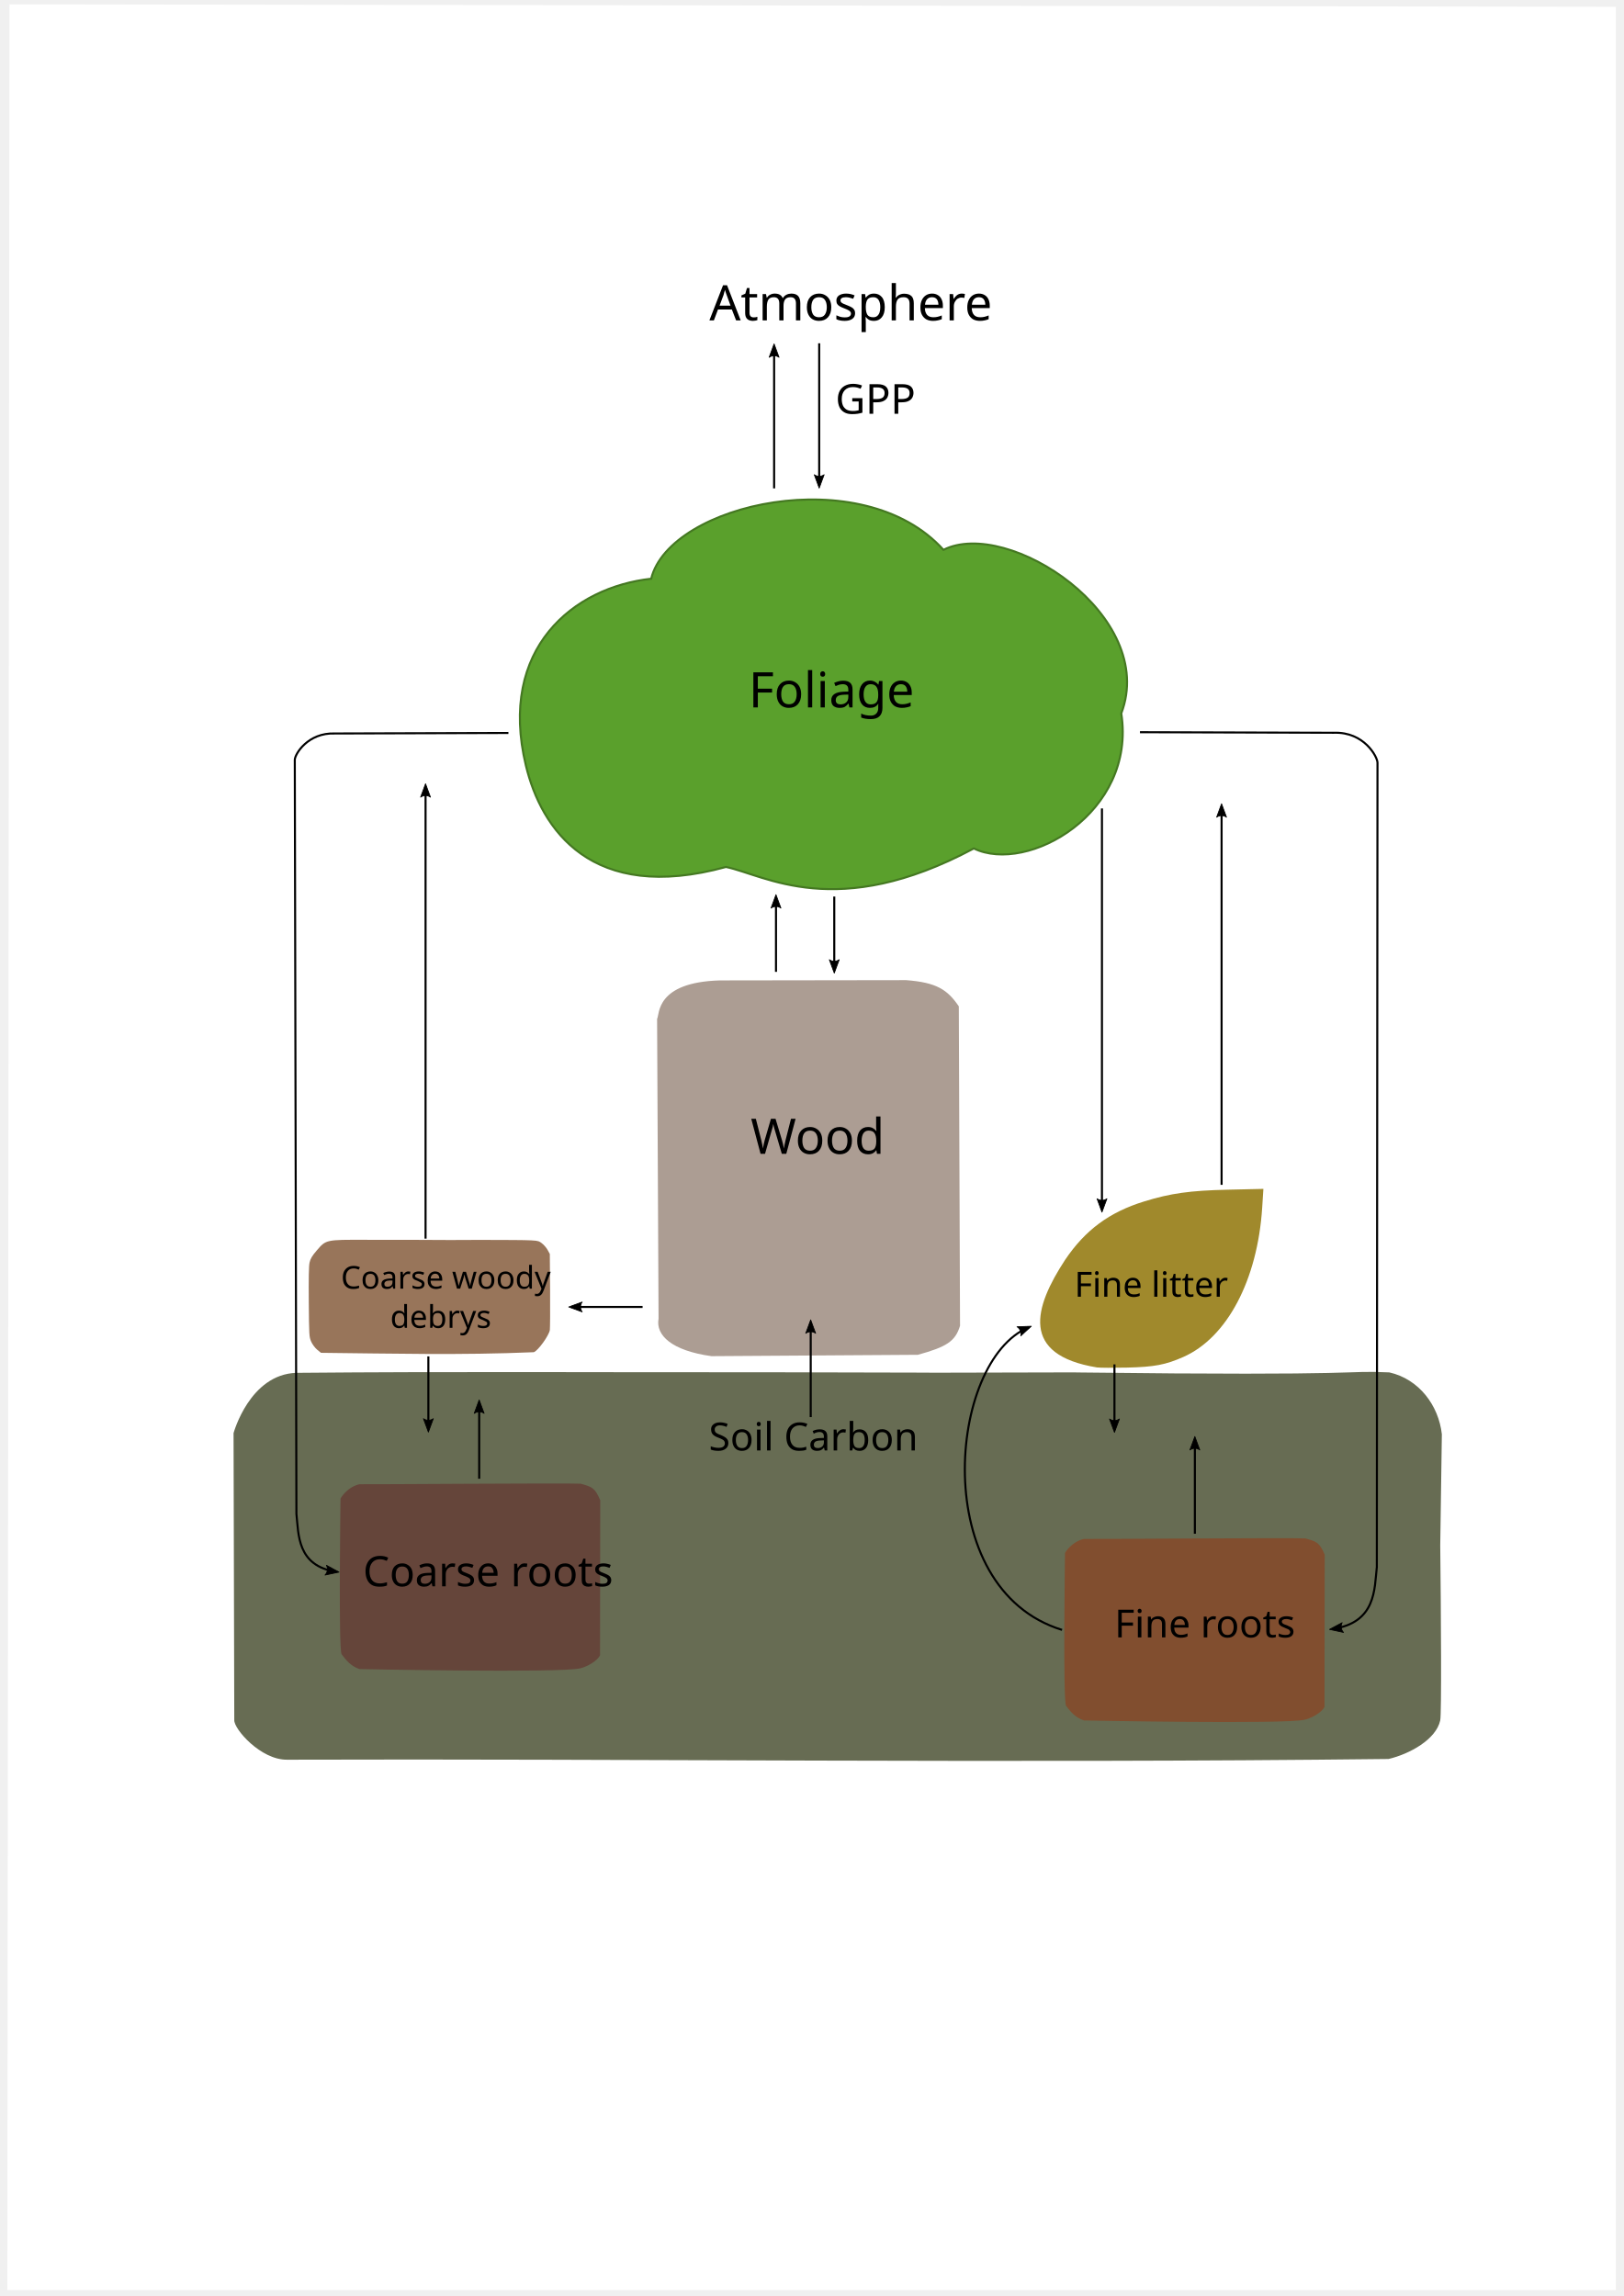
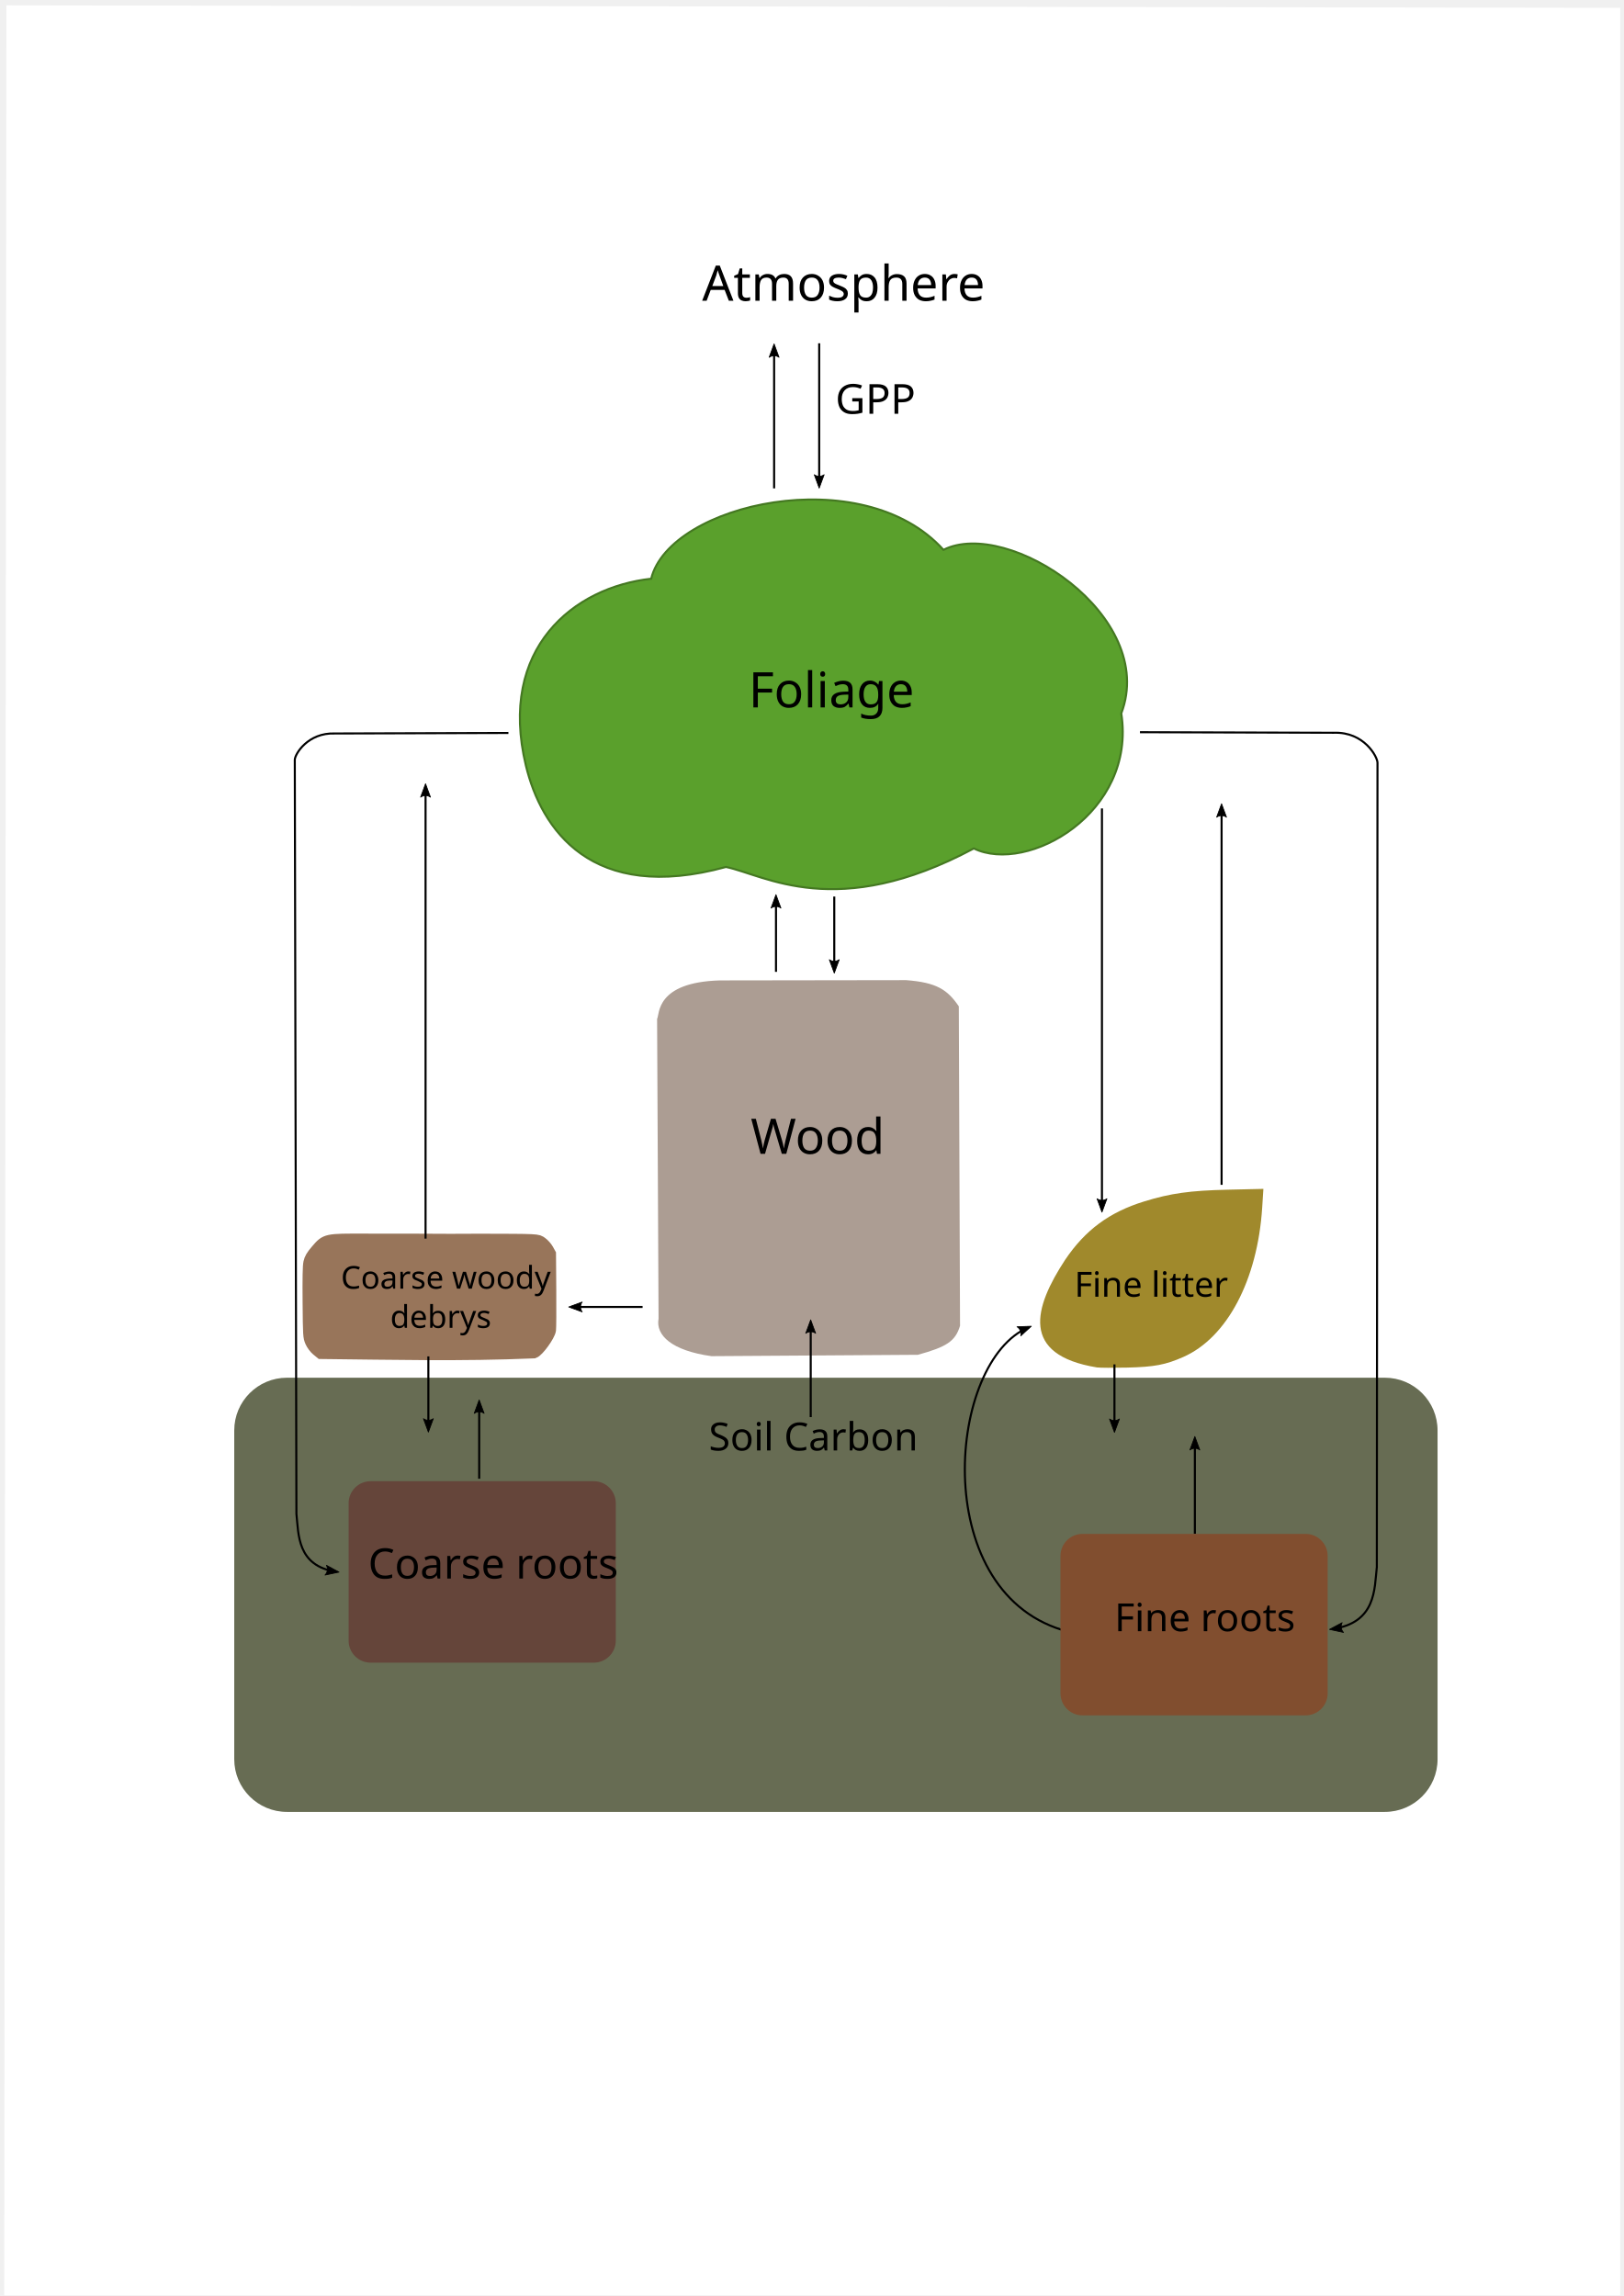
<svg xmlns="http://www.w3.org/2000/svg" width="210mm" height="297mm" viewBox="0 0 210 297" version="1.1" id="svg3569">
  <defs id="defs3563">
    <marker orient="auto" refY="0" refX="0" id="marker2505-4-6-5" style="overflow:visible">
      <path id="path2503-5-18-03" d="M 0,0 5,-5 -12.5,0 5,5 Z" style="fill:#008066;fill-opacity:1;fill-rule:evenodd;stroke:#008066;stroke-width:1pt;stroke-opacity:1" transform="matrix(-0.2,0,0,-0.2,-1.2,0)" />
    </marker>
    <marker orient="auto" refY="0" refX="0" id="marker2505-4-6-1" style="overflow:visible">
      <path id="path2503-5-18-0" d="M 0,0 5,-5 -12.5,0 5,5 Z" style="fill:#008066;fill-opacity:1;fill-rule:evenodd;stroke:#008066;stroke-width:1pt;stroke-opacity:1" transform="matrix(-0.2,0,0,-0.2,-1.2,0)" />
    </marker>
    <marker orient="auto" refY="0" refX="0" id="marker2505-4-6-8" style="overflow:visible">
      <path id="path2503-5-18-71" d="M 0,0 5,-5 -12.5,0 5,5 Z" style="fill:#008066;fill-opacity:1;fill-rule:evenodd;stroke:#008066;stroke-width:1pt;stroke-opacity:1" transform="matrix(-0.2,0,0,-0.2,-1.2,0)" />
    </marker>
    <marker orient="auto" refY="0" refX="0" id="marker2505-4-6-7" style="overflow:visible">
      <path id="path2503-5-18-4" d="M 0,0 5,-5 -12.5,0 5,5 Z" style="fill:#008066;fill-opacity:1;fill-rule:evenodd;stroke:#008066;stroke-width:1pt;stroke-opacity:1" transform="matrix(-0.2,0,0,-0.2,-1.2,0)" />
    </marker>
    <marker orient="auto" refY="0" refX="0" id="marker2505-4-6-68" style="overflow:visible">
      <path id="path2503-5-18-7" d="M 0,0 5,-5 -12.5,0 5,5 Z" style="fill:#008066;fill-opacity:1;fill-rule:evenodd;stroke:#008066;stroke-width:1pt;stroke-opacity:1" transform="matrix(-0.2,0,0,-0.2,-1.2,0)" />
    </marker>
    <marker orient="auto" refY="0" refX="0" id="marker2505-4-6-6" style="overflow:visible">
      <path id="path2503-5-18-2" d="M 0,0 5,-5 -12.5,0 5,5 Z" style="fill:#008066;fill-opacity:1;fill-rule:evenodd;stroke:#008066;stroke-width:1pt;stroke-opacity:1" transform="matrix(-0.2,0,0,-0.2,-1.2,0)" />
    </marker>
    <marker orient="auto" refY="0" refX="0" id="marker2505-4-6" style="overflow:visible">
      <path id="path2503-5-18" d="M 0,0 5,-5 -12.5,0 5,5 Z" style="fill:#008066;fill-opacity:1;fill-rule:evenodd;stroke:#008066;stroke-width:1pt;stroke-opacity:1" transform="matrix(-0.2,0,0,-0.2,-1.2,0)" />
    </marker>
    <marker orient="auto" refY="0" refX="0" id="marker1902-8-29-1-8" style="overflow:visible">
      <path id="path1575-6-8-6-0" style="fill:#000000;fill-opacity:1;fill-rule:evenodd;stroke:#000000;stroke-width:0.625;stroke-linejoin:round;stroke-opacity:1" d="M 8.719,4.034 -2.207,0.016 8.719,-4.002 c -1.745,2.372 -1.735,5.617 -6e-7,8.035 z" transform="scale(-0.6)" />
    </marker>
    <marker orient="auto" refY="0" refX="0" id="marker1902-0-0" style="overflow:visible">
      <path id="path1575-7-4" style="fill:#000000;fill-opacity:1;fill-rule:evenodd;stroke:#000000;stroke-width:0.625;stroke-linejoin:round;stroke-opacity:1" d="M 8.719,4.034 -2.207,0.016 8.719,-4.002 c -1.745,2.372 -1.735,5.617 -6e-7,8.035 z" transform="scale(-0.6)" />
    </marker>
    <marker orient="auto" refY="0" refX="0" id="marker1902-0-3" style="overflow:visible">
      <path id="path1575-7-3" style="fill:#000000;fill-opacity:1;fill-rule:evenodd;stroke:#000000;stroke-width:0.625;stroke-linejoin:round;stroke-opacity:1" d="M 8.719,4.034 -2.207,0.016 8.719,-4.002 c -1.745,2.372 -1.735,5.617 -6e-7,8.035 z" transform="scale(-0.6)" />
    </marker>
    <marker orient="auto" refY="0" refX="0" id="marker1902-0" style="overflow:visible">
      <path id="path1575-7" style="fill:#000000;fill-opacity:1;fill-rule:evenodd;stroke:#000000;stroke-width:0.625;stroke-linejoin:round;stroke-opacity:1" d="M 8.719,4.034 -2.207,0.016 8.719,-4.002 c -1.745,2.372 -1.735,5.617 -6e-7,8.035 z" transform="scale(-0.6)" />
    </marker>
    <marker orient="auto" refY="0" refX="0" id="marker1902-8-29-1" style="overflow:visible">
      <path id="path1575-6-8-6" style="fill:#000000;fill-opacity:1;fill-rule:evenodd;stroke:#000000;stroke-width:0.625;stroke-linejoin:round;stroke-opacity:1" d="M 8.719,4.034 -2.207,0.016 8.719,-4.002 c -1.745,2.372 -1.735,5.617 -6e-7,8.035 z" transform="scale(-0.6)" />
    </marker>
    <marker orient="auto" refY="0" refX="0" id="marker1902-8-29-0" style="overflow:visible">
      <path id="path1575-6-8-9" style="fill:#000000;fill-opacity:1;fill-rule:evenodd;stroke:#000000;stroke-width:0.625;stroke-linejoin:round;stroke-opacity:1" d="M 8.719,4.034 -2.207,0.016 8.719,-4.002 c -1.745,2.372 -1.735,5.617 -6e-7,8.035 z" transform="scale(-0.6)" />
    </marker>
    <marker orient="auto" refY="0" refX="0" id="marker1938-2" style="overflow:visible">
      <path id="path1936-6" style="fill:#000000;fill-opacity:1;fill-rule:evenodd;stroke:#000000;stroke-width:0.625;stroke-linejoin:round;stroke-opacity:1" d="M 8.719,4.034 -2.207,0.016 8.719,-4.002 c -1.745,2.372 -1.735,5.617 -6e-7,8.035 z" transform="scale(-0.6)" />
    </marker>
    <marker orient="auto" refY="0" refX="0" id="marker1902-8-29" style="overflow:visible">
      <path id="path1575-6-8" style="fill:#000000;fill-opacity:1;fill-rule:evenodd;stroke:#000000;stroke-width:0.625;stroke-linejoin:round;stroke-opacity:1" d="M 8.719,4.034 -2.207,0.016 8.719,-4.002 c -1.745,2.372 -1.735,5.617 -6e-7,8.035 z" transform="scale(-0.6)" />
    </marker>
    <marker orient="auto" refY="0" refX="0" id="marker1902-8-4" style="overflow:visible">
      <path id="path1575-6-6" style="fill:#000000;fill-opacity:1;fill-rule:evenodd;stroke:#000000;stroke-width:0.625;stroke-linejoin:round;stroke-opacity:1" d="M 8.719,4.034 -2.207,0.016 8.719,-4.002 c -1.745,2.372 -1.735,5.617 -6e-7,8.035 z" transform="scale(-0.6)" />
    </marker>
    <marker orient="auto" refY="0" refX="0" id="marker1902-8-8" style="overflow:visible">
      <path id="path1575-6-4" style="fill:#000000;fill-opacity:1;fill-rule:evenodd;stroke:#000000;stroke-width:0.625;stroke-linejoin:round;stroke-opacity:1" d="M 8.719,4.034 -2.207,0.016 8.719,-4.002 c -1.745,2.372 -1.735,5.617 -6e-7,8.035 z" transform="scale(-0.6)" />
    </marker>
    <marker orient="auto" refY="0" refX="0" id="marker1902-8-6" style="overflow:visible">
      <path id="path1575-6-0" style="fill:#000000;fill-opacity:1;fill-rule:evenodd;stroke:#000000;stroke-width:0.625;stroke-linejoin:round;stroke-opacity:1" d="M 8.719,4.034 -2.207,0.016 8.719,-4.002 c -1.745,2.372 -1.735,5.617 -6e-7,8.035 z" transform="scale(-0.6)" />
    </marker>
    <marker orient="auto" refY="0" refX="0" id="marker1902-8-3" style="overflow:visible">
      <path id="path1575-6-9" style="fill:#000000;fill-opacity:1;fill-rule:evenodd;stroke:#000000;stroke-width:0.625;stroke-linejoin:round;stroke-opacity:1" d="M 8.719,4.034 -2.207,0.016 8.719,-4.002 c -1.745,2.372 -1.735,5.617 -6e-7,8.035 z" transform="scale(-0.6)" />
    </marker>
    <marker orient="auto" refY="0" refX="0" id="marker1969" style="overflow:visible">
      <path id="path1967" style="fill:#000000;fill-opacity:1;fill-rule:evenodd;stroke:#000000;stroke-width:0.625;stroke-linejoin:round;stroke-opacity:1" d="M 8.719,4.034 -2.207,0.016 8.719,-4.002 c -1.745,2.372 -1.735,5.617 -6e-7,8.035 z" transform="scale(-0.6)" />
    </marker>
    <marker orient="auto" refY="0" refX="0" id="marker1938" style="overflow:visible">
      <path id="path1936" style="fill:#000000;fill-opacity:1;fill-rule:evenodd;stroke:#000000;stroke-width:0.625;stroke-linejoin:round;stroke-opacity:1" d="M 8.719,4.034 -2.207,0.016 8.719,-4.002 c -1.745,2.372 -1.735,5.617 -6e-7,8.035 z" transform="scale(-0.6)" />
    </marker>
    <marker orient="auto" refY="0" refX="0" id="marker1902" style="overflow:visible">
      <path id="path1575" style="fill:#000000;fill-opacity:1;fill-rule:evenodd;stroke:#000000;stroke-width:0.625;stroke-linejoin:round;stroke-opacity:1" d="M 8.719,4.034 -2.207,0.016 8.719,-4.002 c -1.745,2.372 -1.735,5.617 -6e-7,8.035 z" transform="scale(-0.6)" />
    </marker>
    <marker orient="auto" refY="0" refX="0" id="Arrow2Mstart-9" style="overflow:visible">
      <path id="path1572-9" style="fill:#000000;fill-opacity:1;fill-rule:evenodd;stroke:#000000;stroke-width:0.625;stroke-linejoin:round;stroke-opacity:1" d="M 8.719,4.034 -2.207,0.016 8.719,-4.002 c -1.745,2.372 -1.735,5.617 -6e-7,8.035 z" transform="scale(0.6)" />
    </marker>
    <marker orient="auto" refY="0" refX="0" id="Arrow1Send" style="overflow:visible">
      <path id="path2218" d="M 0,0 5,-5 -12.5,0 5,5 Z" style="fill:#214478;fill-opacity:1;fill-rule:evenodd;stroke:#214478;stroke-width:1pt;stroke-opacity:1" transform="matrix(-0.2,0,0,-0.2,-1.2,0)" />
    </marker>
    <marker orient="auto" refY="0" refX="0" id="marker2521" style="overflow:visible">
      <path id="path2519" d="M 0,0 5,-5 -12.5,0 5,5 Z" style="fill:#782167;fill-opacity:1;fill-rule:evenodd;stroke:#782167;stroke-width:1pt;stroke-opacity:1" transform="matrix(-0.2,0,0,-0.2,-1.2,0)" />
    </marker>
    <marker orient="auto" refY="0" refX="0" id="marker2513" style="overflow:visible">
      <path id="path2511" d="M 0,0 5,-5 -12.5,0 5,5 Z" style="fill:#782167;fill-opacity:1;fill-rule:evenodd;stroke:#782167;stroke-width:1pt;stroke-opacity:1" transform="matrix(-0.2,0,0,-0.2,-1.2,0)" />
    </marker>
    <marker orient="auto" refY="0" refX="0" id="marker2481" style="overflow:visible">
      <path id="path2479" d="M 0,0 5,-5 -12.5,0 5,5 Z" style="fill:#008091;fill-opacity:1;fill-rule:evenodd;stroke:#008091;stroke-width:1pt;stroke-opacity:1" transform="matrix(-0.2,0,0,-0.2,-1.2,0)" />
    </marker>
    <marker orient="auto" refY="0" refX="0" id="marker2489" style="overflow:visible">
      <path id="path2487" d="M 0,0 5,-5 -12.5,0 5,5 Z" style="fill:#008091;fill-opacity:1;fill-rule:evenodd;stroke:#008091;stroke-width:1pt;stroke-opacity:1" transform="matrix(-0.2,0,0,-0.2,-1.2,0)" />
    </marker>
    <marker orient="auto" refY="0" refX="0" id="marker2529" style="overflow:visible">
      <path id="path2527" d="M 0,0 5,-5 -12.5,0 5,5 Z" style="fill:#214478;fill-opacity:1;fill-rule:evenodd;stroke:#214478;stroke-width:1pt;stroke-opacity:1" transform="matrix(-0.2,0,0,-0.2,-1.2,0)" />
    </marker>
    <marker orient="auto" refY="0" refX="0" id="marker2497" style="overflow:visible">
      <path id="path2495" d="M 0,0 5,-5 -12.5,0 5,5 Z" style="fill:#214478;fill-opacity:1;fill-rule:evenodd;stroke:#214478;stroke-width:1pt;stroke-opacity:1" transform="matrix(-0.2,0,0,-0.2,-1.2,0)" />
    </marker>
    <marker orient="auto" refY="0" refX="0" id="marker2505" style="overflow:visible">
      <path id="path2503" d="M 0,0 5,-5 -12.5,0 5,5 Z" style="fill:#214478;fill-opacity:1;fill-rule:evenodd;stroke:#214478;stroke-width:1pt;stroke-opacity:1" transform="matrix(-0.2,0,0,-0.2,-1.2,0)" />
    </marker>
  </defs>
  <g id="layer1">
-     <path style="fill:#ffffff;fill-rule:evenodd;stroke:none;stroke-width:0.265;stroke-linecap:butt;stroke-linejoin:miter;stroke-miterlimit:4;stroke-dasharray:none;stroke-dashoffset:0;stroke-opacity:1" d="M 1.224,0.559 0.95,296.234 H 208.983 V 0.879 Z" id="path862-2" />
-     <path id="path1037-2-1-7-0-6-8" d="m 139.187,177.533 c 39.083,0.477 34.161,-0.295 40.502,-0.007 3.854,0.871 6.379,4.288 6.792,8.005 l -0.209,14.374 c 0.1,8.864 0.185,21.768 -9.5e-4,22.637 -0.532,2.463 -3.943,4.345 -6.681,4.992 -49.997,0.58 -98.98,-0.056 -142.445,0.093 -3.433,0.051 -6.931,-4.011 -6.845,-5.135 l -0.094,-37.106 c 0,0 2.068,-7.615 8.137,-7.802 20.271,-0.188 40.393,-0.049 60.68,-0.075 74.745,0.138 -40.061,0.178 40.161,0.015 z" style="fill:#676c53;stroke-width:1" />
+     <path style="fill:#ffffff;fill-rule:evenodd;stroke:none;stroke-width:0.265;stroke-linecap:butt;stroke-linejoin:miter;stroke-miterlimit:4;stroke-dasharray:none;stroke-dashoffset:0;stroke-opacity:1" d="M 0.825,0.692 0.549,296.902 H 209.559 V 1.013 Z" id="path862-2" />
+     <rect style="fill:#676c53;fill-opacity:1;fill-rule:evenodd;stroke:none;stroke-width:0.1;stroke-linecap:butt;stroke-linejoin:round;stroke-miterlimit:4;stroke-dasharray:none;stroke-opacity:1" id="rect1512-4-7-9-8-9" width="155.629" height="56.166" x="30.296" y="178.215" ry="6.82" />
    <path style="fill:#5aa02c;fill-rule:evenodd;stroke:#447821;stroke-width:0.265px;stroke-linecap:butt;stroke-linejoin:miter;stroke-opacity:1" d="m 84.22,74.861 c 2.374,-9.726 27.35,-15.368 37.8,-3.737 8.313,-4.19 27.789,8.524 23.001,21.158 1.986,12.88 -12.143,20.85 -19.074,17.47 -17.76,9.512 -27.014,3.438 -32.053,2.395 -17.406,4.78 -23.903,-4.898 -25.881,-13.129 -3.647,-15.181 6.21,-23.069 16.206,-24.157 z" id="path1694" />
    <path style="fill:#ac9d93;fill-opacity:1;fill-rule:evenodd;stroke:none;stroke-width:0.265px;stroke-linecap:butt;stroke-linejoin:round;stroke-opacity:1" d="m 85.174,170.577 -0.19,-38.779 c 0.344,-0.541 -0.255,-4.737 8.116,-4.977 l 24.088,-0.035 c 3.929,0.299 5.343,1.216 6.819,3.389 l 0.159,41.318 c -0.607,2.035 -1.785,2.745 -5.451,3.757 l -26.695,0.177 c -5.141,-0.711 -7.243,-2.705 -6.845,-4.851 z" id="path1285-4-8" />
    <text xml:space="preserve" style="font-style:normal;font-variant:normal;font-weight:normal;font-stretch:normal;font-size:6.337px;line-height:1.25;font-family:'Bell MT';-inkscape-font-specification:'Bell MT';letter-spacing:0px;word-spacing:0px;fill:#000000;fill-opacity:1;stroke:none;stroke-width:0.265px;stroke-linecap:butt;stroke-linejoin:miter;stroke-opacity:1" x="96.834" y="91.498" id="text919-12" transform="scale(0.9999061,1.000094)">
      <tspan id="tspan917-1" x="96.834" y="91.498" style="font-style:normal;font-variant:normal;font-weight:normal;font-stretch:normal;font-size:6.337px;font-family:'Bell MT';-inkscape-font-specification:'Bell MT';stroke-width:0.265px">Foliage</tspan>
    </text>
-     <path style="fill:#65453a;fill-opacity:1;fill-rule:evenodd;stroke:none;stroke-width:0.265px;stroke-linecap:butt;stroke-linejoin:miter;stroke-opacity:1" d="m 44.18,213.98 c -0.418,-0.583 -0.14,-20.113 -0.14,-20.113 -0.026,-0.014 0.782,-1.469 2.437,-1.873 0.655,0.037 27.105,-0.172 28.638,-0.067 1.485,0.418 1.834,0.531 2.515,2.141 0,0 -0.028,18.764 -0.026,19.926 0.121,0.314 -1.088,1.463 -2.575,1.816 -2.633,0.624 -28.533,0.094 -28.533,0.094 -1.127,-0.38 -1.741,-1.148 -2.316,-1.924 z" id="path1423" />
-     <text xml:space="preserve" style="font-style:normal;font-variant:normal;font-weight:normal;font-stretch:normal;font-size:5.432px;line-height:1.25;font-family:'Bell MT';-inkscape-font-specification:'Bell MT';letter-spacing:0px;word-spacing:0px;fill:#000000;fill-opacity:1;stroke:none;stroke-width:0.265px;stroke-linecap:butt;stroke-linejoin:miter;stroke-opacity:1" x="46.95" y="205.177" id="text931-4-7" transform="scale(0.9999061,1.000094)">
-       <tspan x="46.95" y="205.177" style="font-style:normal;font-variant:normal;font-weight:normal;font-stretch:normal;font-size:5.432px;font-family:'Bell MT';-inkscape-font-specification:'Bell MT';stroke-width:0.265px" id="tspan933-5-5">Coarse roots</tspan>
+     <rect style="fill:#65453a;fill-opacity:1;fill-rule:evenodd;stroke:none;stroke-width:0.1;stroke-linecap:butt;stroke-linejoin:round;stroke-miterlimit:4;stroke-dasharray:none;stroke-opacity:1" id="rect1512-4-7-9-8" width="34.555" height="23.472" x="45.088" y="191.602" ry="2.85" />
+     <text xml:space="preserve" style="font-style:normal;font-variant:normal;font-weight:normal;font-stretch:normal;font-size:5.432px;line-height:1.25;font-family:'Bell MT';-inkscape-font-specification:'Bell MT';letter-spacing:0px;word-spacing:0px;fill:#000000;fill-opacity:1;stroke:none;stroke-width:0.265px;stroke-linecap:butt;stroke-linejoin:miter;stroke-opacity:1" x="47.618" y="204.174" id="text931-4-7" transform="scale(0.9999061,1.000094)">
+       <tspan x="47.618" y="204.174" style="font-style:normal;font-variant:normal;font-weight:normal;font-stretch:normal;font-size:5.432px;font-family:'Bell MT';-inkscape-font-specification:'Bell MT';stroke-width:0.265px" id="tspan933-5-5">Coarse roots</tspan>
    </text>
    <text xml:space="preserve" style="font-style:normal;font-variant:normal;font-weight:normal;font-stretch:normal;font-size:6.337px;line-height:1.25;font-family:'Bell MT';-inkscape-font-specification:'Bell MT';letter-spacing:0px;word-spacing:0px;fill:#000000;fill-opacity:1;stroke:none;stroke-width:0.265px;stroke-linecap:butt;stroke-linejoin:miter;stroke-opacity:1" x="97.092" y="149.24" id="text923-18-2-9" transform="scale(0.9999061,1.000094)">
      <tspan id="tspan921-4-2-2" x="97.092" y="149.24" style="font-style:normal;font-variant:normal;font-weight:normal;font-stretch:normal;font-size:6.337px;font-family:'Bell MT';-inkscape-font-specification:'Bell MT';stroke-width:0.265px">Wood</tspan>
    </text>
    <text xml:space="preserve" style="font-style:normal;font-variant:normal;font-weight:normal;font-stretch:normal;font-size:5.036px;line-height:1.25;font-family:'Bell MT';-inkscape-font-specification:'Bell MT';letter-spacing:0px;word-spacing:0px;fill:#000000;fill-opacity:1;stroke:none;stroke-width:0.265px;stroke-linecap:butt;stroke-linejoin:miter;stroke-opacity:1" x="91.681" y="187.615" id="text1268-9" transform="scale(0.9999209,1.000079)">
      <tspan id="tspan1266-1" x="91.681" y="187.615" style="font-style:normal;font-variant:normal;font-weight:normal;font-stretch:normal;font-size:5.036px;font-family:'Bell MT';-inkscape-font-specification:'Bell MT';stroke-width:0.265px">Soil Carbon</tspan>
    </text>
    <path style="fill:#a0892c;stroke-width:1" d="m 141.88,176.887 c -9.973,-1.628 -8.164,-7.755 -4.122,-13.925 2.609,-3.863 5.723,-6.163 10.225,-7.551 3.425,-1.056 5.919,-1.406 10.818,-1.518 l 4.599,-0.105 -0.155,2.418 c -0.602,9.364 -4.539,16.825 -10.2,19.325 -2.303,1.017 -3.754,1.292 -7.256,1.374 -1.759,0.041 -3.519,0.033 -3.91,-0.019 z" id="path1491" />
-     <path id="path1037-2-1-7-0-63-1" d="m 61.74,160.386 c 8.072,0.021 7.736,0.007 8.295,0.402 0.265,0.188 0.615,0.584 0.778,0.879 l 0.297,0.538 0.036,4.687 c 0.019,2.578 0,4.894 -0.032,5.147 -0.106,0.716 -1.528,2.686 -2.075,2.875 -9.463,0.403 -18.201,0.177 -27.525,0.08 l -0.498,-0.408 c -0.274,-0.225 -0.62,-0.692 -0.77,-1.039 -0.262,-0.609 -0.273,-0.784 -0.31,-5.105 -0.026,-3.075 0,-4.677 0.101,-5.121 0.106,-0.496 0.325,-0.863 0.936,-1.575 1.196,-1.393 1.166,-1.386 6.305,-1.37 2.371,0.01 5.267,0.01 6.437,0.006 14.932,0.04 -8.003,0.052 8.023,0.007 z" style="fill:#8b6446;fill-opacity:0.889;stroke-width:1" />
-     <path style="fill:#814e2f;fill-opacity:1;fill-rule:evenodd;stroke:none;stroke-width:0.265px;stroke-linecap:butt;stroke-linejoin:miter;stroke-opacity:1" d="m 137.881,220.659 c -0.419,-0.573 -0.14,-19.752 -0.14,-19.752 -0.026,-0.014 0.782,-1.442 2.437,-1.839 0.655,0.037 27.106,-0.169 28.638,-0.066 1.486,0.41 1.834,0.522 2.515,2.102 0,0 -0.028,18.427 -0.026,19.569 0.121,0.309 -1.088,1.437 -2.575,1.783 -2.633,0.613 -28.533,0.092 -28.533,0.092 -1.127,-0.373 -1.741,-1.128 -2.316,-1.89 z" id="path1423-0" />
+     <path id="path1037-2-1-7-0-63-1" d="m 61.74,160.386 c 8.072,0.021 7.736,0.007 8.295,0.402 0.265,0.188 0.615,0.584 0.778,0.879 l 0.297,0.538 0.036,4.687 c 0.019,2.578 0,4.894 -0.032,5.147 -0.106,0.716 -1.528,2.686 -2.075,2.875 -9.463,0.403 -18.201,0.177 -27.525,0.08 l -0.498,-0.408 c -0.274,-0.225 -0.62,-0.692 -0.77,-1.039 -0.262,-0.609 -0.273,-0.784 -0.31,-5.105 -0.026,-3.075 0,-4.677 0.101,-5.121 0.106,-0.496 0.325,-0.863 0.936,-1.575 1.196,-1.393 1.166,-1.386 6.305,-1.37 2.371,0.01 5.267,0.01 6.437,0.006 14.932,0.04 -8.003,0.052 8.023,0.007 z" style="fill:#8b6446;fill-opacity:0.889;stroke-width:1.6;stroke:#98755a;stroke-opacity:1;stroke-miterlimit:4;stroke-dasharray:none" />
    <path style="fill:none;fill-rule:evenodd;stroke:#000000;stroke-width:0.265;stroke-linecap:butt;stroke-linejoin:miter;stroke-miterlimit:4;stroke-dasharray:none;stroke-opacity:1;marker-start:url(#Arrow2Mstart-9)" d="m 133.06,171.691 c -10.447,4.289 -13.027,33.817 4.303,39.146" id="path1546-7" />
    <path style="fill:none;fill-rule:evenodd;stroke:#000000;stroke-width:0.265px;stroke-linecap:butt;stroke-linejoin:miter;stroke-opacity:1;marker-end:url(#marker1902)" d="m 142.52,104.576 v 51.872" id="path1899" />
    <path style="fill:none;fill-rule:evenodd;stroke:#000000;stroke-width:0.265px;stroke-linecap:butt;stroke-linejoin:round;stroke-opacity:1;marker-end:url(#marker1938)" d="m 147.436,94.714 25.077,0.071 c 3.915,-0.14 5.644,3.116 5.644,3.883 l -0.086,104.049 c -0.324,2.779 -0.051,7.208 -5.768,8.003" id="path1934" />
    <path style="fill:none;fill-rule:evenodd;stroke:#000000;stroke-width:0.265px;stroke-linecap:butt;stroke-linejoin:miter;stroke-opacity:1;marker-end:url(#marker1969)" d="M 83.108,169.06 H 73.909" id="path1961" />
    <text xml:space="preserve" style="font-style:normal;font-variant:normal;font-weight:normal;font-stretch:normal;font-size:5.354px;line-height:1.25;font-family:'Bell MT';-inkscape-font-specification:'Bell MT';letter-spacing:0px;word-spacing:0px;fill:#000000;fill-opacity:1;stroke:none;stroke-width:0.265px;stroke-linecap:butt;stroke-linejoin:miter;stroke-opacity:1" x="108.038" y="53.522" id="text1476">
      <tspan id="tspan1474" x="108.038" y="53.522" style="font-style:normal;font-variant:normal;font-weight:normal;font-stretch:normal;font-size:5.354px;font-family:'Bell MT';-inkscape-font-specification:'Bell MT';stroke-width:0.265px">GPP</tspan>
    </text>
    <text xml:space="preserve" style="font-style:normal;font-variant:normal;font-weight:normal;font-stretch:normal;font-size:4.484px;line-height:1.25;font-family:'Bell MT';-inkscape-font-specification:'Bell MT';letter-spacing:0px;word-spacing:0px;fill:#000000;fill-opacity:1;stroke:none;stroke-width:0.265px;stroke-linecap:butt;stroke-linejoin:miter;stroke-opacity:1" x="138.969" y="167.719" id="text943-8-3-8" transform="scale(0.9999061,1.000094)">
      <tspan x="138.969" y="167.719" style="font-style:normal;font-variant:normal;font-weight:normal;font-stretch:normal;font-size:4.484px;font-family:'Bell MT';-inkscape-font-specification:'Bell MT';stroke-width:0.265px" id="tspan7341-4-9-1">Fine litter</tspan>
    </text>
    <text xml:space="preserve" style="font-style:normal;font-variant:normal;font-weight:normal;font-stretch:normal;font-size:4.074px;line-height:1.25;font-family:'Bell MT';-inkscape-font-specification:'Bell MT';letter-spacing:0px;word-spacing:0px;fill:#000000;fill-opacity:1;stroke:none;stroke-width:0.265px;stroke-linecap:butt;stroke-linejoin:miter;stroke-opacity:1" x="43.916" y="167.354" id="text937-0-3-4" transform="scale(1.003972,0.9960437)">
      <tspan x="43.916" y="167.354" style="font-style:normal;font-variant:normal;font-weight:normal;font-stretch:normal;font-size:4.074px;font-family:'Bell MT';-inkscape-font-specification:'Bell MT';stroke-width:0.265px" id="tspan939-5-0-1">Coarse woody</tspan>
      <tspan x="43.916" y="172.447" style="font-style:normal;font-variant:normal;font-weight:normal;font-stretch:normal;font-size:4.074px;font-family:'Bell MT';-inkscape-font-specification:'Bell MT';stroke-width:0.265px" id="tspan1806-3">      debrys </tspan>
    </text>
    <path style="fill:none;fill-rule:evenodd;stroke:#000000;stroke-width:0.265px;stroke-linecap:butt;stroke-linejoin:miter;stroke-opacity:1;marker-end:url(#marker1902-8-3)" d="M 154.537,198.397 V 186.172" id="path1899-8-8" />
    <path style="fill:none;fill-rule:evenodd;stroke:#000000;stroke-width:0.265px;stroke-linecap:butt;stroke-linejoin:miter;stroke-opacity:1;marker-end:url(#marker1902-8-6)" d="M 157.993,153.263 V 104.323" id="path1899-8-2" />
    <path style="fill:none;fill-rule:evenodd;stroke:#000000;stroke-width:0.265px;stroke-linecap:butt;stroke-linejoin:miter;stroke-opacity:1;marker-end:url(#marker1902-8-8)" d="M 55.039,160.223 V 101.733" id="path1899-8-5" />
    <path style="fill:none;fill-rule:evenodd;stroke:#000000;stroke-width:0.265px;stroke-linecap:butt;stroke-linejoin:miter;stroke-opacity:1;marker-end:url(#marker1902-8-4)" d="m 100.363,125.714 v -9.634" id="path1899-8-08" />
    <path style="fill:none;fill-rule:evenodd;stroke:#000000;stroke-width:0.265px;stroke-linecap:butt;stroke-linejoin:miter;stroke-opacity:1;marker-end:url(#marker1902-8-29)" d="M 104.852,183.308 V 171.084" id="path1899-8-07" />
    <path style="fill:none;fill-rule:evenodd;stroke:#000000;stroke-width:0.265px;stroke-linecap:butt;stroke-linejoin:round;stroke-opacity:1;marker-end:url(#marker1938-2)" d="m 65.755,94.812 -22.444,0.067 c -3.504,-0.131 -5.186,2.692 -5.185,3.412 l 0.211,97.537 c 0.29,2.599 0.046,6.741 5.163,7.485" id="path1934-8" />
    <path style="fill:none;fill-rule:evenodd;stroke:#000000;stroke-width:0.265px;stroke-linecap:butt;stroke-linejoin:miter;stroke-opacity:1;marker-end:url(#marker1902-8-29-0)" d="M 61.976,191.28 V 181.439" id="path1899-8-07-1" />
    <path style="fill:none;fill-rule:evenodd;stroke:#000000;stroke-width:0.265px;stroke-linecap:butt;stroke-linejoin:miter;stroke-opacity:1;marker-end:url(#marker1902-8-29-1)" d="M 100.12,63.175 V 44.835" id="path1899-8-07-3" />
-     <text xml:space="preserve" style="font-style:normal;font-variant:normal;font-weight:normal;font-stretch:normal;font-size:5.015px;line-height:1.25;font-family:'Bell MT';-inkscape-font-specification:'Bell MT';letter-spacing:0px;word-spacing:0px;fill:#000000;fill-opacity:1;stroke:none;stroke-width:0.265px;stroke-linecap:butt;stroke-linejoin:miter;stroke-opacity:1" x="142.853" y="211.788" id="text927-0" transform="scale(0.9999061,1.000094)">
-       <tspan x="142.853" y="211.788" style="font-style:normal;font-variant:normal;font-weight:normal;font-stretch:normal;font-size:5.015px;font-family:'Bell MT';-inkscape-font-specification:'Bell MT';stroke-width:0.265px" id="tspan3927-5"> Fine roots </tspan>
+     <rect style="fill:#814e2f;fill-opacity:1;fill-rule:evenodd;stroke:none;stroke-width:0.1;stroke-linecap:butt;stroke-linejoin:round;stroke-miterlimit:4;stroke-dasharray:none;stroke-opacity:1" id="rect1512-4-7-9" width="34.555" height="23.472" x="137.156" y="198.419" ry="2.85" />
+     <text xml:space="preserve" style="font-style:normal;font-variant:normal;font-weight:normal;font-stretch:normal;font-size:5.015px;line-height:1.25;font-family:'Bell MT';-inkscape-font-specification:'Bell MT';letter-spacing:0px;word-spacing:0px;fill:#000000;fill-opacity:1;stroke:none;stroke-width:0.265px;stroke-linecap:butt;stroke-linejoin:miter;stroke-opacity:1" x="142.853" y="210.986" id="text927-0" transform="scale(0.9999061,1.000094)">
+       <tspan x="142.853" y="210.986" style="font-style:normal;font-variant:normal;font-weight:normal;font-stretch:normal;font-size:5.015px;font-family:'Bell MT';-inkscape-font-specification:'Bell MT';stroke-width:0.265px" id="tspan3927-5"> Fine roots </tspan>
    </text>
-     <text xml:space="preserve" style="font-style:normal;font-variant:normal;font-weight:normal;font-stretch:normal;font-size:6.337px;line-height:1.25;font-family:'Bell MT';-inkscape-font-specification:'Bell MT';letter-spacing:0px;word-spacing:0px;fill:#000000;fill-opacity:1;stroke:none;stroke-width:0.265px;stroke-linecap:butt;stroke-linejoin:miter;stroke-opacity:1" x="91.749" y="41.445" id="text1401">
-       <tspan id="tspan1399" x="91.749" y="41.445" style="font-style:normal;font-variant:normal;font-weight:normal;font-stretch:normal;font-family:'Bell MT';-inkscape-font-specification:'Bell MT';fill:#000000;stroke-width:0.265px">Atmosphere</tspan>
+     <text xml:space="preserve" style="font-style:normal;font-variant:normal;font-weight:normal;font-stretch:normal;font-size:6.337px;line-height:1.25;font-family:'Bell MT';-inkscape-font-specification:'Bell MT';letter-spacing:0px;word-spacing:0px;fill:#000000;fill-opacity:1;stroke:none;stroke-width:0.265px;stroke-linecap:butt;stroke-linejoin:miter;stroke-opacity:1" x="90.814" y="38.906" id="text1401">
+       <tspan id="tspan1399" x="90.814" y="38.906" style="font-style:normal;font-variant:normal;font-weight:normal;font-stretch:normal;font-family:'Bell MT';-inkscape-font-specification:'Bell MT';fill:#000000;stroke-width:0.265px">Atmosphere</tspan>
    </text>
    <path style="fill:none;fill-rule:evenodd;stroke:#000000;stroke-width:0.265px;stroke-linecap:butt;stroke-linejoin:miter;stroke-opacity:1;marker-end:url(#marker1902-0)" d="m 55.401,175.457 v 9.441" id="path1899-8" />
    <path style="fill:none;fill-rule:evenodd;stroke:#000000;stroke-width:0.265px;stroke-linecap:butt;stroke-linejoin:miter;stroke-opacity:1;marker-end:url(#marker1902-0-3)" d="m 144.136,176.49 v 8.447" id="path1899-8-9" />
    <path style="fill:none;fill-rule:evenodd;stroke:#000000;stroke-width:0.265px;stroke-linecap:butt;stroke-linejoin:miter;stroke-opacity:1;marker-end:url(#marker1902-0-0)" d="m 107.898,115.974 v 9.551" id="path1899-8-88" />
    <path style="fill:none;fill-rule:evenodd;stroke:#000000;stroke-width:0.265;stroke-linecap:butt;stroke-linejoin:miter;stroke-miterlimit:4;stroke-dasharray:none;stroke-dashoffset:0;stroke-opacity:1;marker-end:url(#marker1902-8-29-1-8)" d="M 105.949,44.407 V 62.791" id="path1899-8-07-3-8" />
  </g>
</svg>
